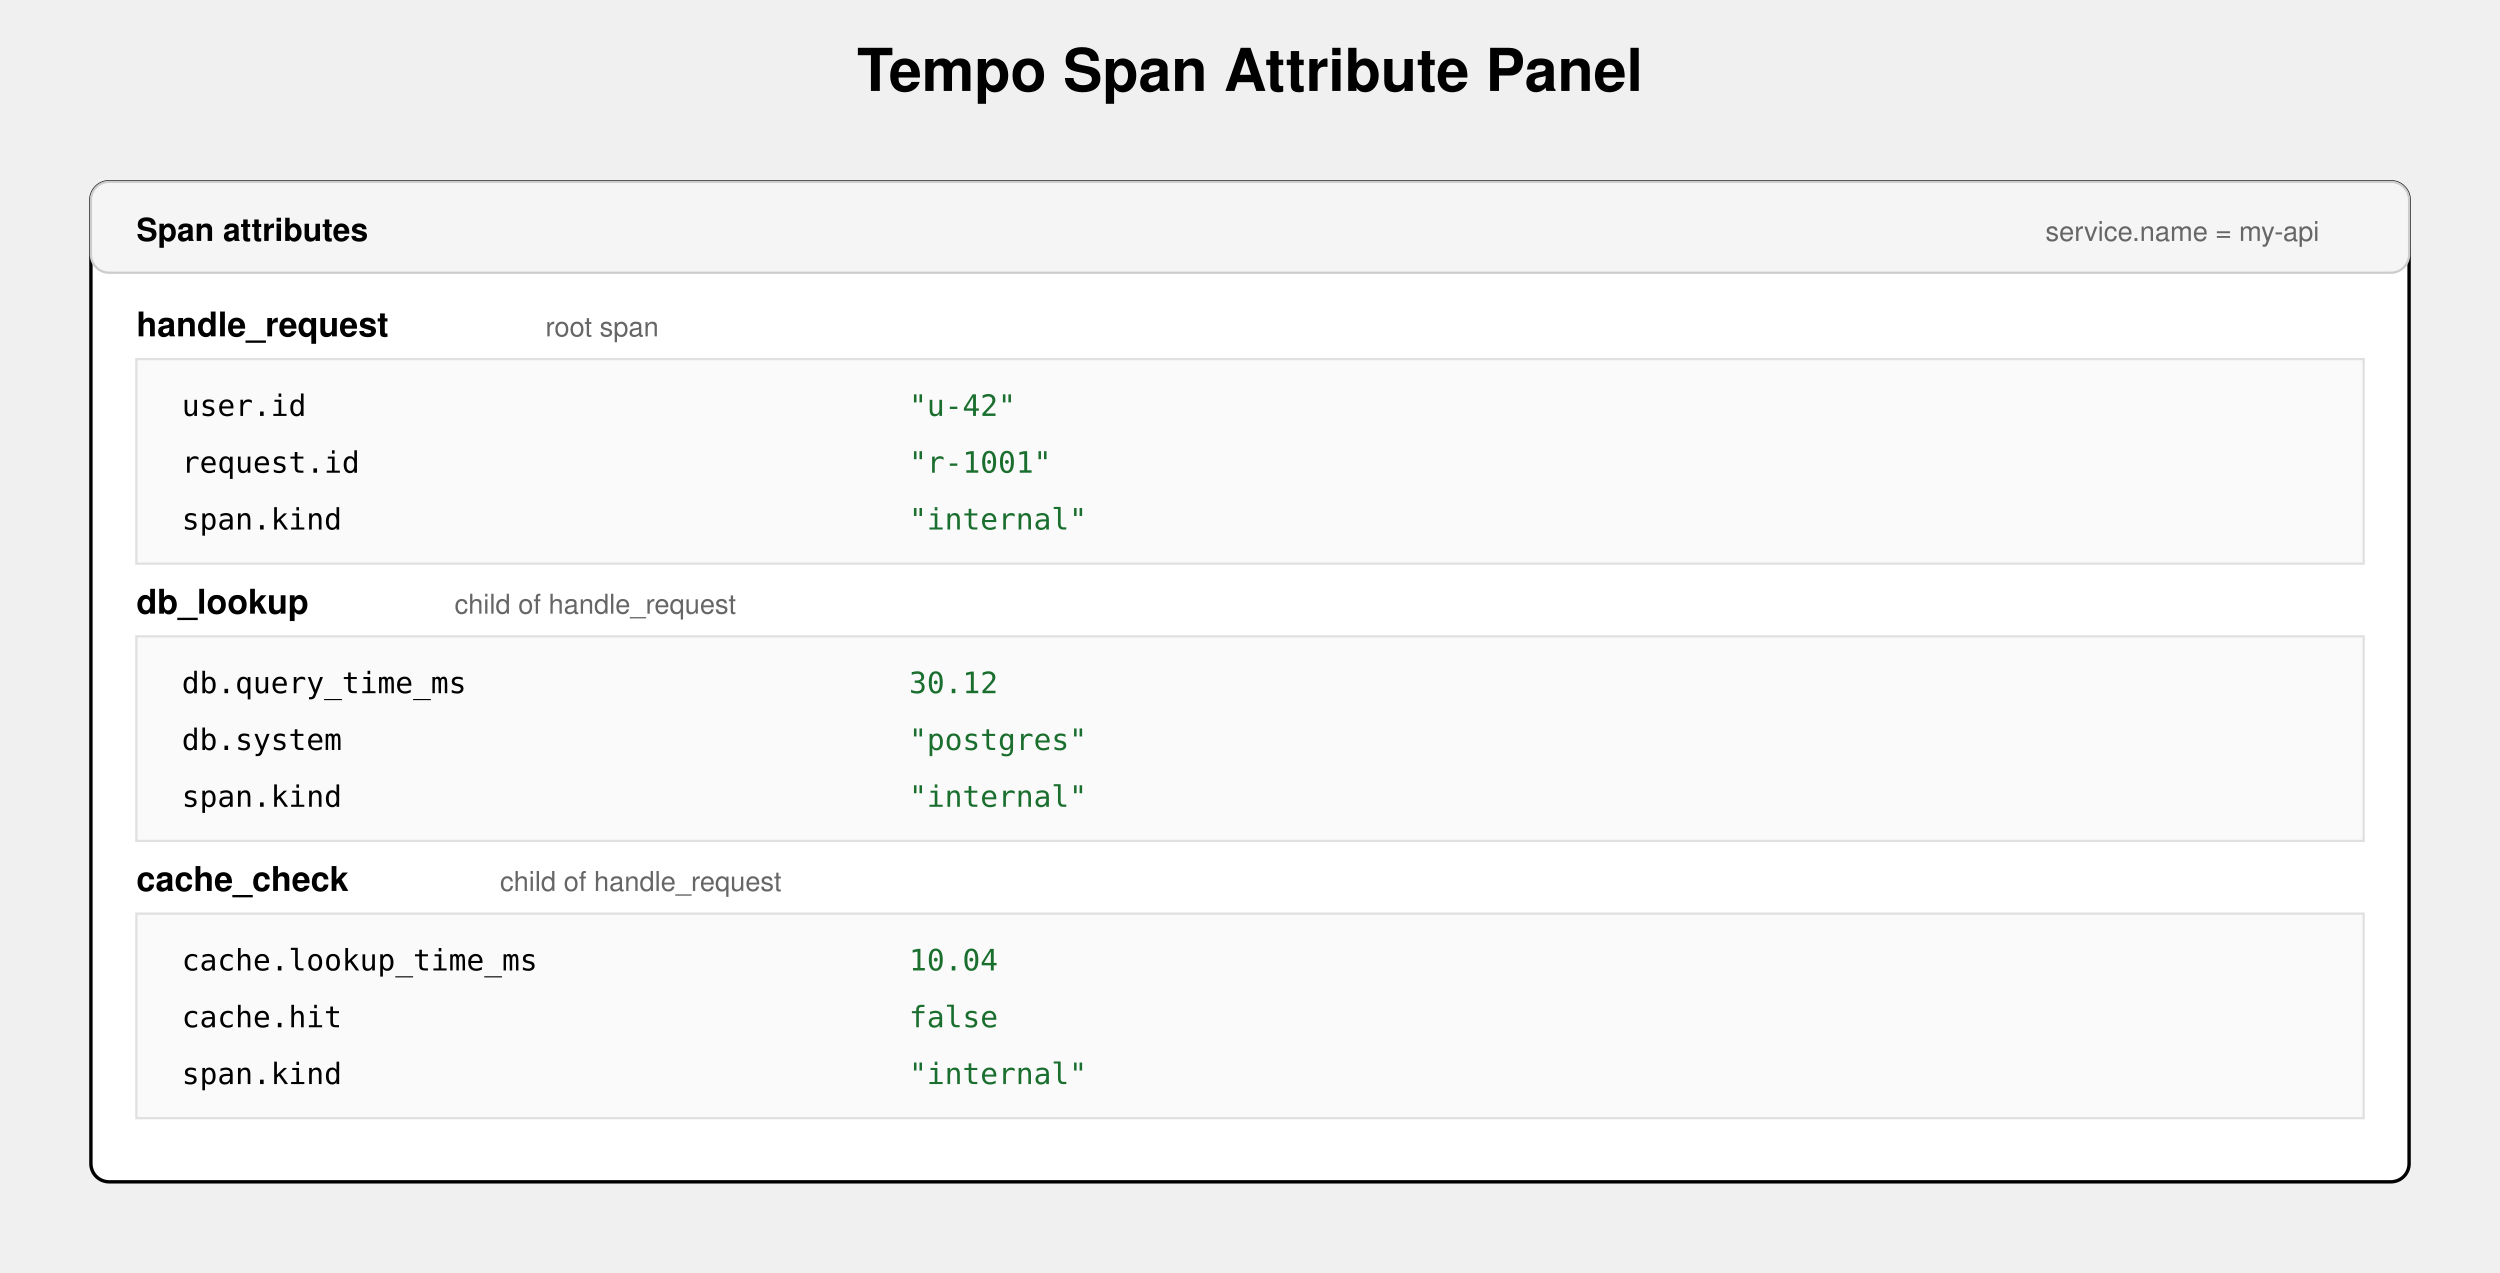
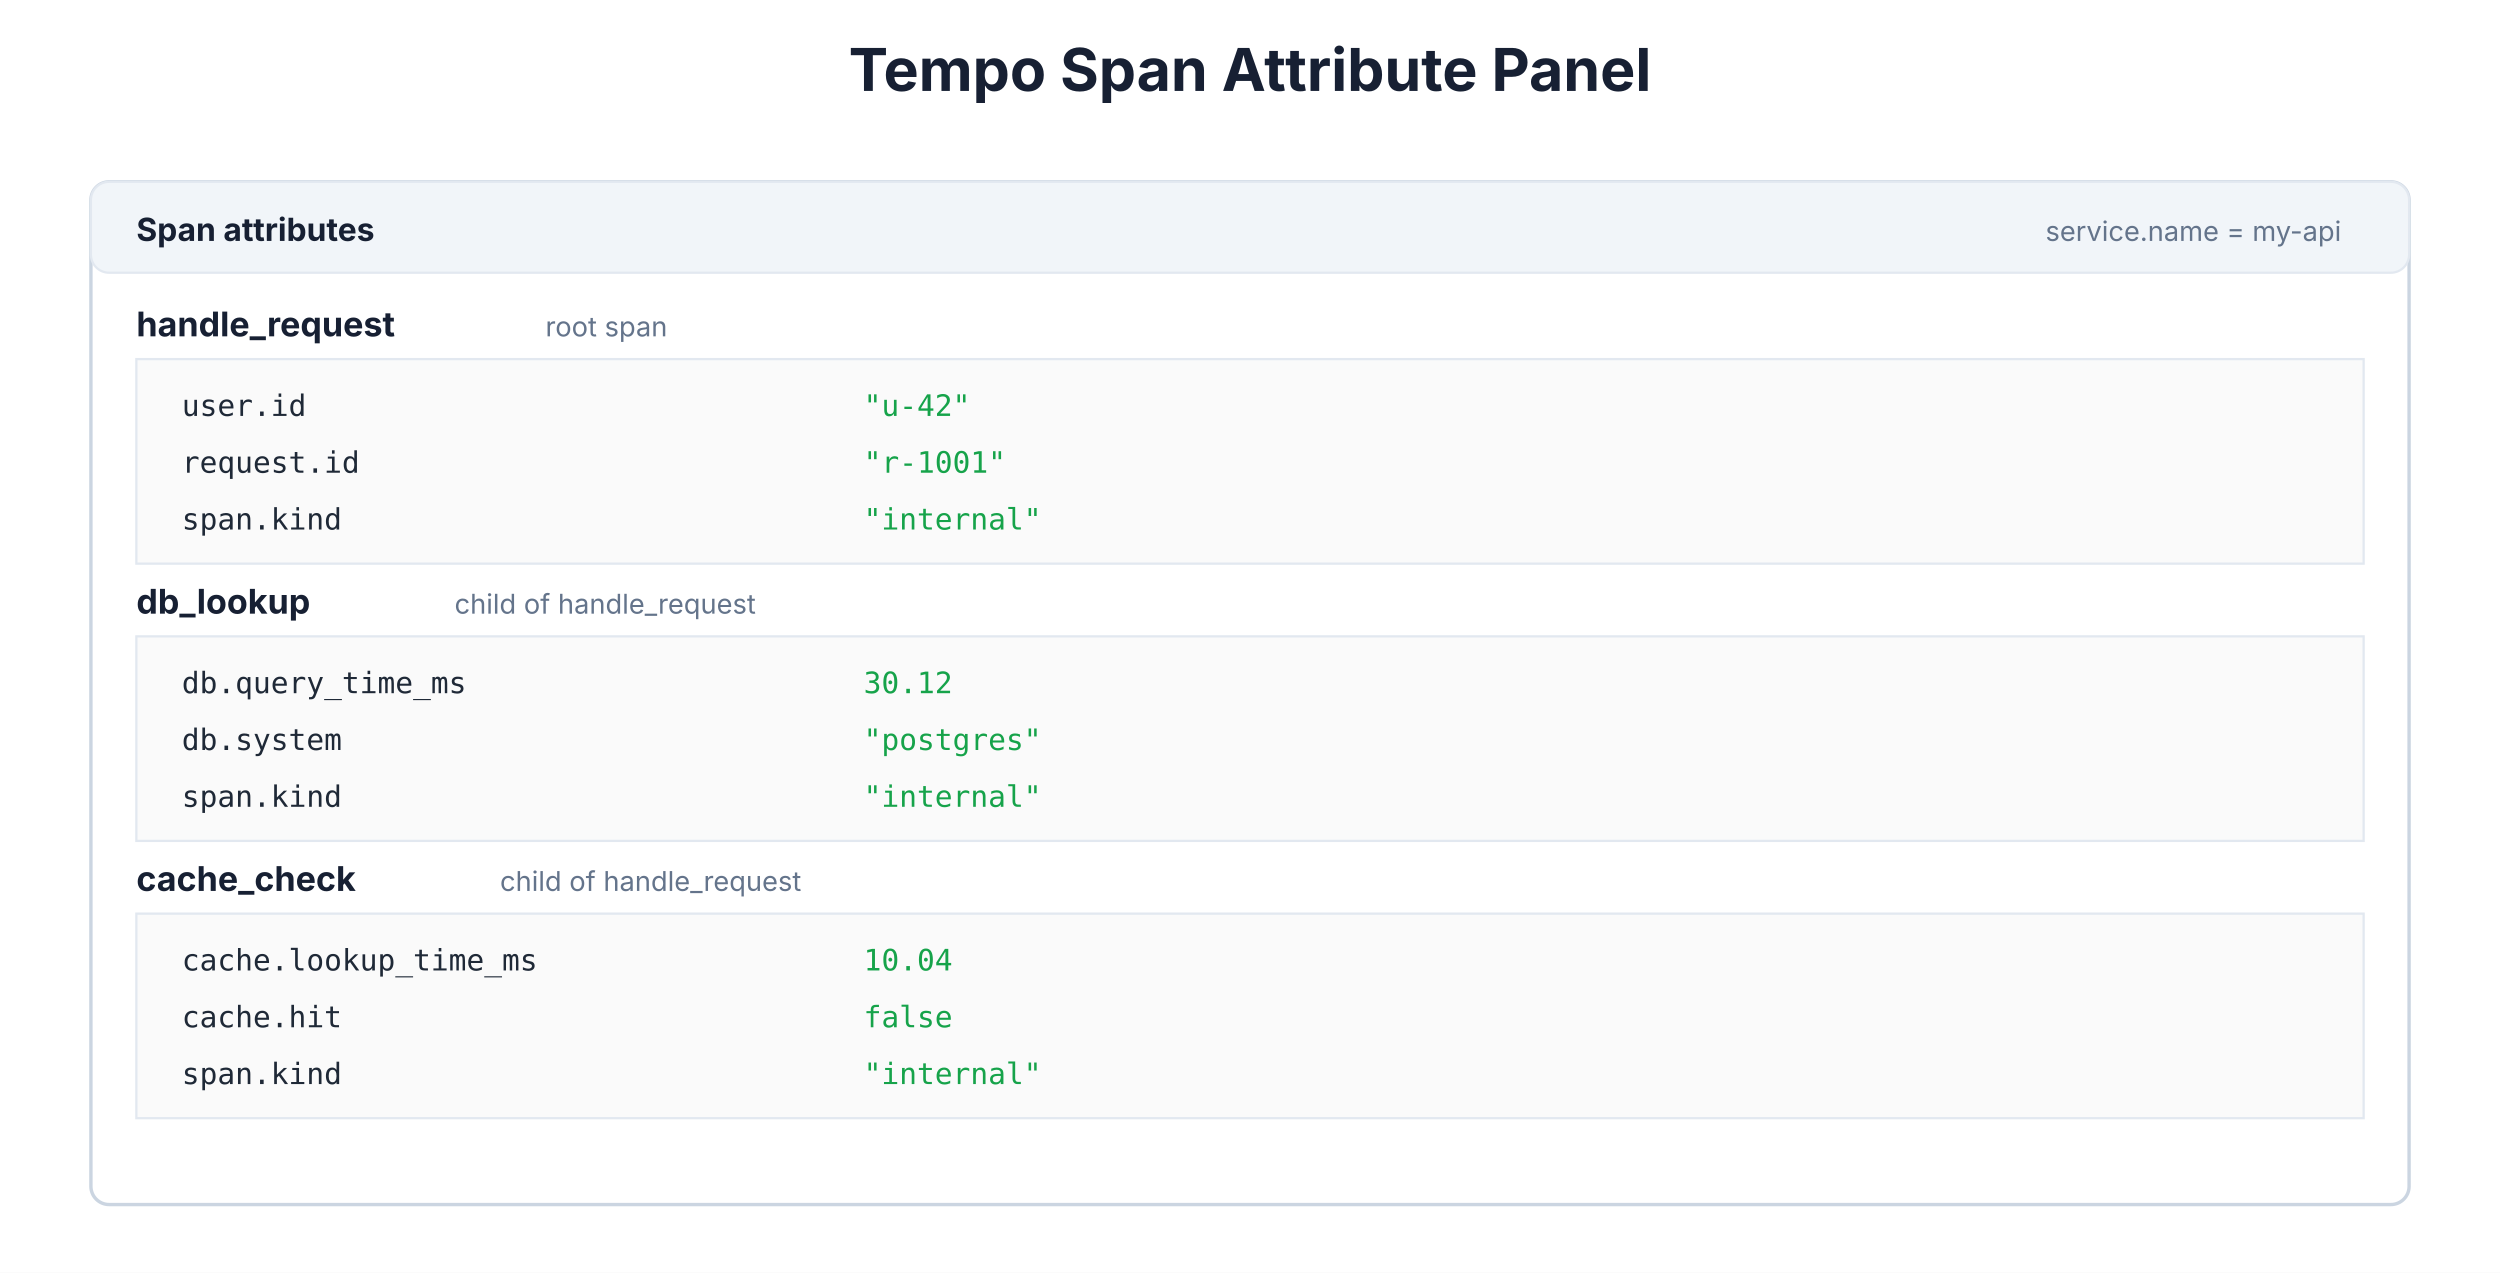
- <svg xmlns="http://www.w3.org/2000/svg" width="1100" height="560" viewBox="0 0 1100 560" font-family="Helvetica, Arial, sans-serif">
+ <svg xmlns="http://www.w3.org/2000/svg" width="1100" height="560" viewBox="0 0 1100 560" font-family="Inter, Helvetica, Arial, sans-serif">
  <style>
-     .title { font-size: 26px; font-weight: 700; fill: #000000; text-anchor: middle; }
-     .header { font-size: 14px; font-weight: 700; fill: #000000; }
-     .sub { font-size: 12px; fill: #666666; }
-     .key { font-size: 13px; fill: #000000; font-family: Menlo, Consolas, monospace; }
-     .value { font-size: 13px; fill: #1a6e2e; font-family: Menlo, Consolas, monospace; }
-     .section-title { font-size: 15px; font-weight: 700; fill: #000000; }
-     .section-sub { font-size: 12px; fill: #666666; }
-     .note { font-size: 13px; fill: #555555; text-anchor: middle; }
+     .title { font-size: 26px; font-weight: 700; fill: #172033; text-anchor: middle; }
+     .panel-title { font-size: 14px; font-weight: 700; fill: #172033; }
+     .panel-sub { font-size: 12px; fill: #64748b; }
+     .section-name { font-size: 15px; font-weight: 700; fill: #172033; }
+     .section-sub { font-size: 12px; fill: #64748b; }
+     .key { font-size: 13px; fill: #1f2937; font-family: Menlo, Consolas, monospace; }
+     .value { font-size: 13px; fill: #16a34a; font-family: Menlo, Consolas, monospace; }
  </style>
+   <rect width="1100" height="560" fill="#ffffff" />
  <text class="title" x="550" y="40">Tempo Span Attribute Panel</text>
-   <rect x="40" y="80" width="1020" height="440" rx="8" ry="8" fill="#ffffff" stroke="#000000" stroke-width="1.5" />
-   <rect x="40" y="80" width="1020" height="40" rx="8" ry="8" fill="#f5f5f5" stroke="#cccccc" stroke-width="1" />
-   <text class="header" x="60" y="106">Span attributes</text>
-   <text class="sub" x="900" y="106">service.name = my-api</text>
-   <text class="section-title" x="60" y="148">handle_request</text>
+   <rect x="40" y="80" width="1020" height="450" rx="8" fill="#ffffff" stroke="#cbd5e1" stroke-width="1.5" />
+   <rect x="40" y="80" width="1020" height="40" rx="8" fill="#f1f5f9" stroke="#e2e8f0" stroke-width="1" />
+   <text class="panel-title" x="60" y="106">Span attributes</text>
+   <text class="panel-sub" x="900" y="106">service.name = my-api</text>
+   <text class="section-name" x="60" y="148">handle_request</text>
  <text class="section-sub" x="240" y="148">root span</text>
-   <rect x="60" y="158" width="980" height="90" fill="#fafafa" stroke="#e0e0e0" stroke-width="1" />
+   <rect x="60" y="158" width="980" height="90" fill="#fafafa" stroke="#e2e8f0" stroke-width="1" />
  <text class="key" x="80" y="183">user.id</text>
-   <text class="value" x="400" y="183">"u-42"</text>
+   <text class="value" x="380" y="183">"u-42"</text>
  <text class="key" x="80" y="208">request.id</text>
-   <text class="value" x="400" y="208">"r-1001"</text>
+   <text class="value" x="380" y="208">"r-1001"</text>
  <text class="key" x="80" y="233">span.kind</text>
-   <text class="value" x="400" y="233">"internal"</text>
-   <text class="section-title" x="60" y="270">db_lookup</text>
+   <text class="value" x="380" y="233">"internal"</text>
+   <text class="section-name" x="60" y="270">db_lookup</text>
  <text class="section-sub" x="200" y="270">child of handle_request</text>
-   <rect x="60" y="280" width="980" height="90" fill="#fafafa" stroke="#e0e0e0" stroke-width="1" />
+   <rect x="60" y="280" width="980" height="90" fill="#fafafa" stroke="#e2e8f0" stroke-width="1" />
  <text class="key" x="80" y="305">db.query_time_ms</text>
-   <text class="value" x="400" y="305">30.12</text>
+   <text class="value" x="380" y="305">30.12</text>
  <text class="key" x="80" y="330">db.system</text>
-   <text class="value" x="400" y="330">"postgres"</text>
+   <text class="value" x="380" y="330">"postgres"</text>
  <text class="key" x="80" y="355">span.kind</text>
-   <text class="value" x="400" y="355">"internal"</text>
-   <text class="section-title" x="60" y="392">cache_check</text>
+   <text class="value" x="380" y="355">"internal"</text>
+   <text class="section-name" x="60" y="392">cache_check</text>
  <text class="section-sub" x="220" y="392">child of handle_request</text>
-   <rect x="60" y="402" width="980" height="90" fill="#fafafa" stroke="#e0e0e0" stroke-width="1" />
+   <rect x="60" y="402" width="980" height="90" fill="#fafafa" stroke="#e2e8f0" stroke-width="1" />
  <text class="key" x="80" y="427">cache.lookup_time_ms</text>
-   <text class="value" x="400" y="427">10.04</text>
+   <text class="value" x="380" y="427">10.04</text>
  <text class="key" x="80" y="452">cache.hit</text>
-   <text class="value" x="400" y="452">false</text>
+   <text class="value" x="380" y="452">false</text>
  <text class="key" x="80" y="477">span.kind</text>
-   <text class="value" x="400" y="477">"internal"</text>
-   <mxfile host="app.diagrams.net" type="device">
-     <diagram name="Attribute Panel" id="attr-1">
-       <mxGraphModel dx="1100" dy="560" grid="1" gridSize="10" guides="1" tooltips="1" connect="1" arrows="1" fold="1" page="1" pageScale="1" pageWidth="1100" pageHeight="560" math="0" shadow="0">
-         <root>
-           <mxCell id="0" />
-           <mxCell id="1" parent="0" />
-           <mxCell id="2" value="&lt;b&gt;Tempo Span Attribute Panel&lt;/b&gt;" style="text;html=1;align=center;verticalAlign=middle;fontSize=24;" vertex="1" parent="1">
-             <mxGeometry x="350" y="20" width="400" height="40" as="geometry" />
-           </mxCell>
-           <mxCell id="3" value="&lt;b&gt;Span attributes&lt;/b&gt; • service.name = my-api" style="rounded=0;whiteSpace=wrap;html=1;fillColor=#f5f5f5;strokeColor=#cccccc;align=left;verticalAlign=middle;spacingLeft=20;fontSize=13;" vertex="1" parent="1">
-             <mxGeometry x="40" y="80" width="1020" height="40" as="geometry" />
-           </mxCell>
-           <mxCell id="4" value="&lt;b&gt;handle_request&lt;/b&gt; — root span&lt;br&gt;&lt;font face=&quot;Menlo&quot;&gt;user.id = &quot;u-42&quot;&lt;br&gt;request.id = &quot;r-1001&quot;&lt;br&gt;span.kind = &quot;internal&quot;&lt;/font&gt;" style="rounded=0;whiteSpace=wrap;html=1;fillColor=#fafafa;strokeColor=#e0e0e0;align=left;verticalAlign=middle;spacingLeft=20;fontSize=12;" vertex="1" parent="1">
-             <mxGeometry x="60" y="158" width="980" height="110" as="geometry" />
-           </mxCell>
-           <mxCell id="5" value="&lt;b&gt;db_lookup&lt;/b&gt; — child of handle_request&lt;br&gt;&lt;font face=&quot;Menlo&quot;&gt;db.query_time_ms = 30.12&lt;br&gt;db.system = &quot;postgres&quot;&lt;br&gt;span.kind = &quot;internal&quot;&lt;/font&gt;" style="rounded=0;whiteSpace=wrap;html=1;fillColor=#fafafa;strokeColor=#e0e0e0;align=left;verticalAlign=middle;spacingLeft=20;fontSize=12;" vertex="1" parent="1">
-             <mxGeometry x="60" y="280" width="980" height="110" as="geometry" />
-           </mxCell>
-           <mxCell id="6" value="&lt;b&gt;cache_check&lt;/b&gt; — child of handle_request&lt;br&gt;&lt;font face=&quot;Menlo&quot;&gt;cache.lookup_time_ms = 10.04&lt;br&gt;cache.hit = false&lt;br&gt;span.kind = &quot;internal&quot;&lt;/font&gt;" style="rounded=0;whiteSpace=wrap;html=1;fillColor=#fafafa;strokeColor=#e0e0e0;align=left;verticalAlign=middle;spacingLeft=20;fontSize=12;" vertex="1" parent="1">
-             <mxGeometry x="60" y="402" width="980" height="110" as="geometry" />
-           </mxCell>
-         </root>
-       </mxGraphModel>
-     </diagram>
-   </mxfile>
+   <text class="value" x="380" y="477">"internal"</text>
</svg>
